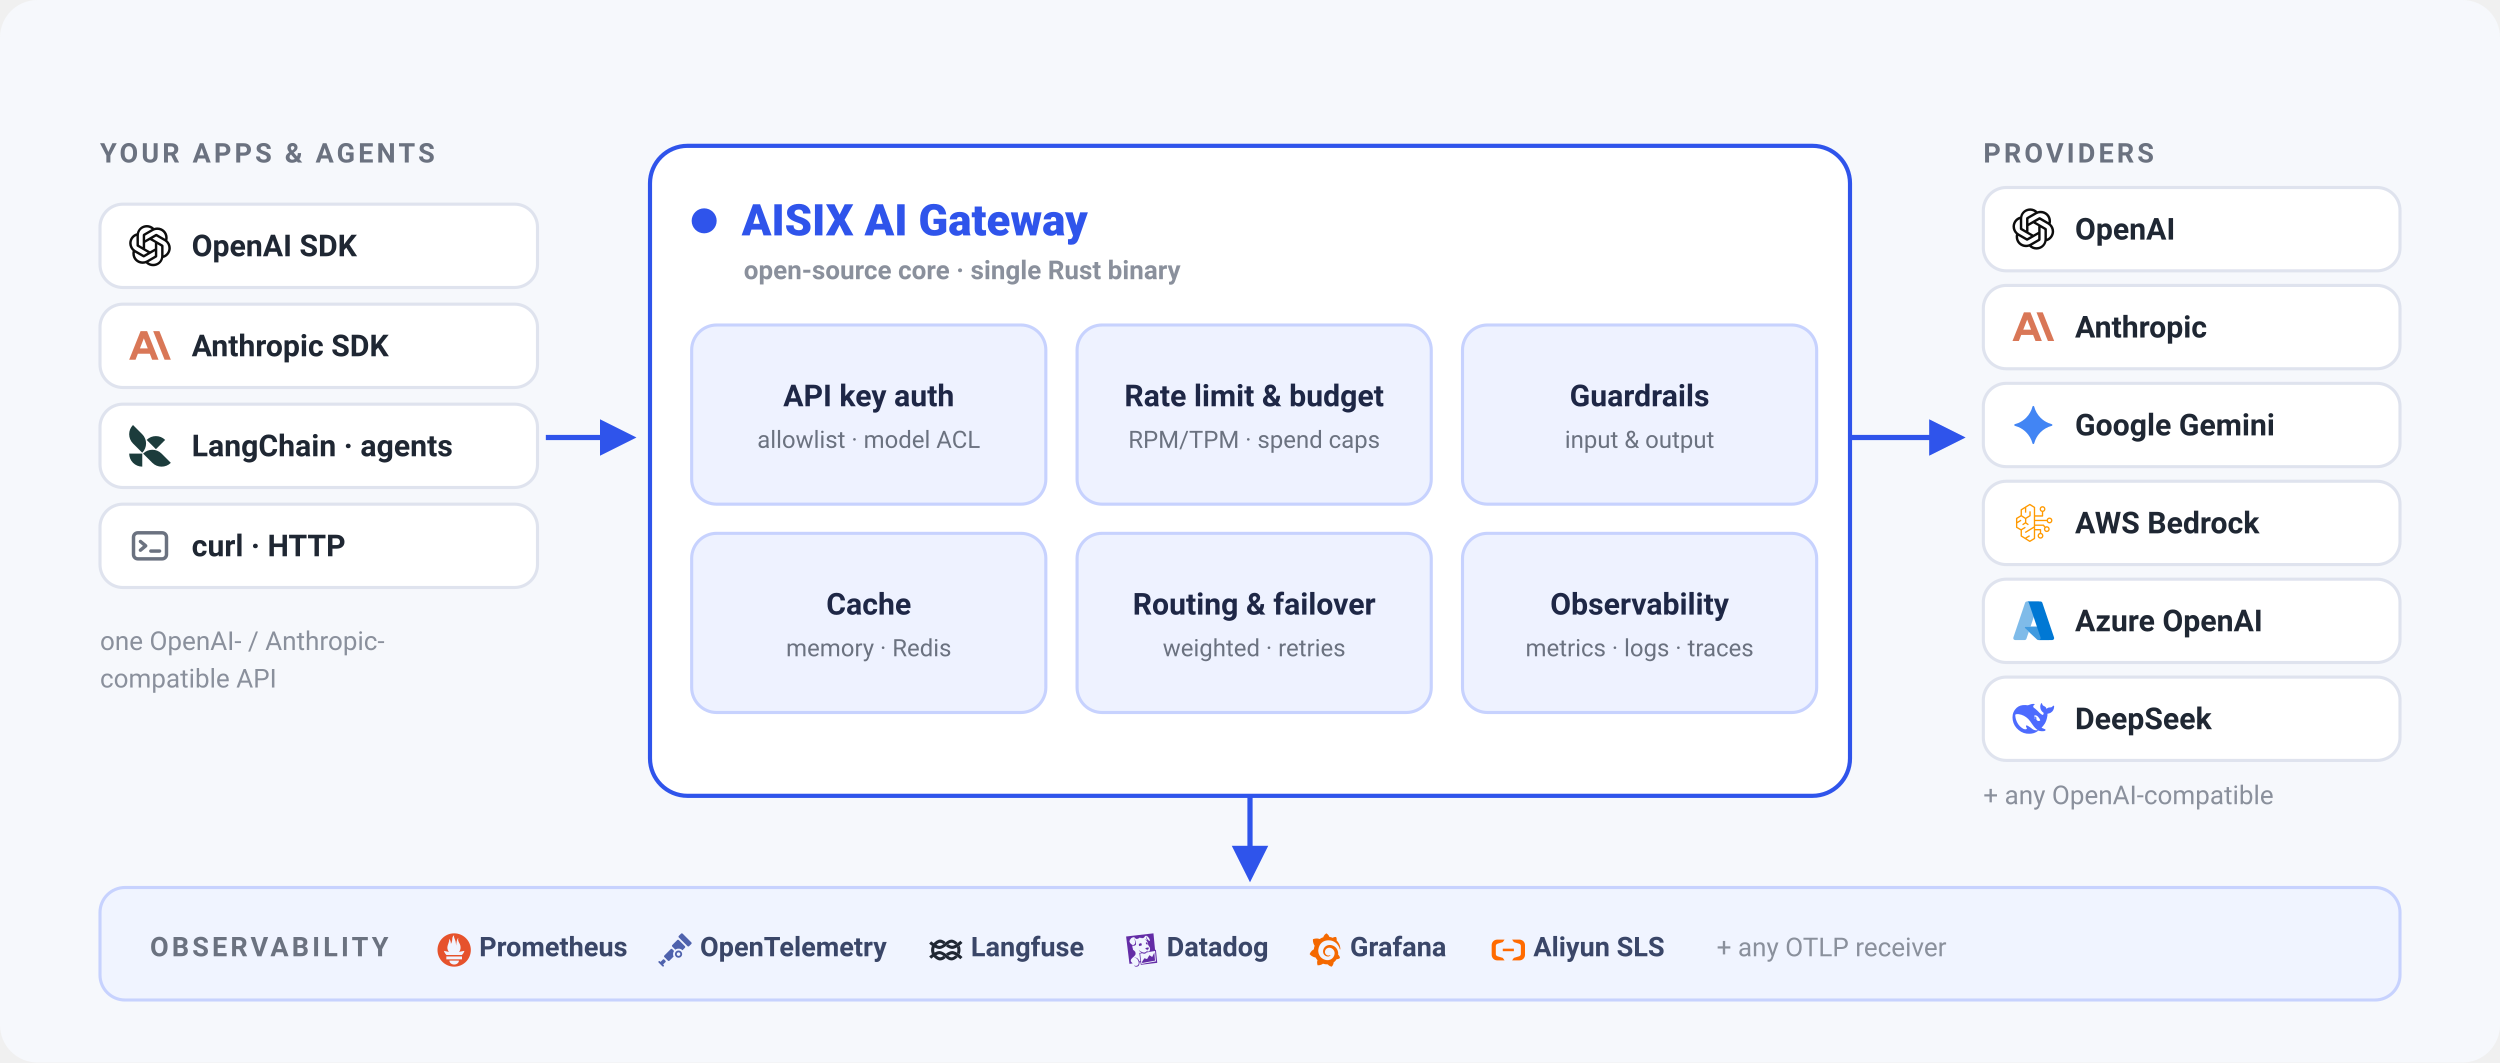
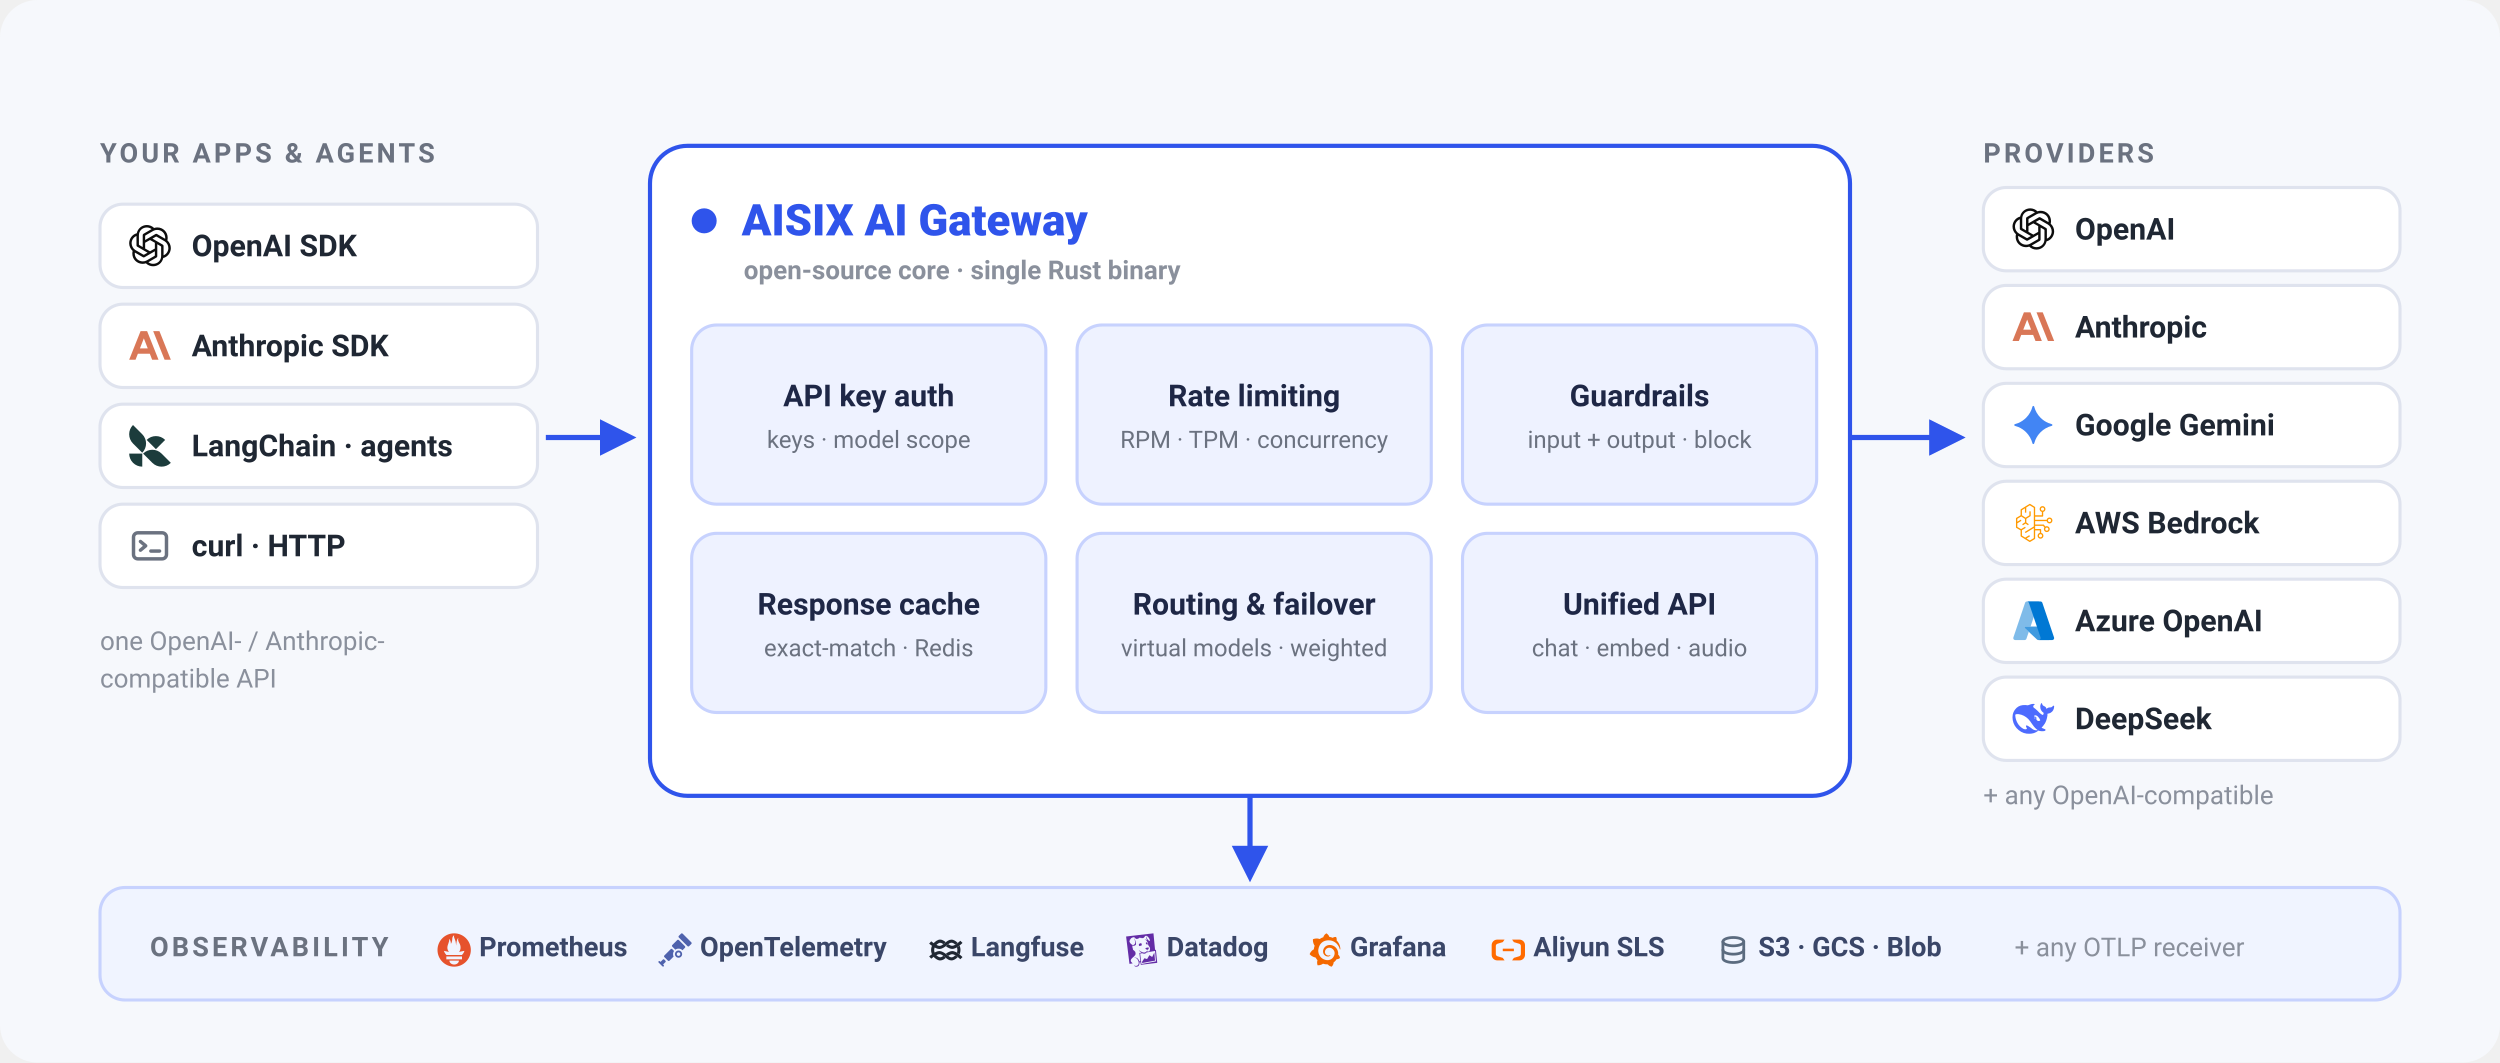
<svg xmlns="http://www.w3.org/2000/svg" viewBox="0 0 1200 510" role="img" aria-labelledby="ttl dsc" font-family="ui-sans-serif, -apple-system, 'Segoe UI', Roboto, Helvetica, Arial, sans-serif">
  <defs>
    <marker id="arw" viewBox="0 0 10 10" refX="8" refY="5" markerWidth="7" markerHeight="7" orient="auto-start-reverse">
      <path d="M0,0 L10,5 L0,10 z" fill="#2f54eb" />
    </marker>
  </defs>
  <style>
    .bg{fill:#f6f8fc;}
    .zlabel{fill:#6b7280;font-size:13px;font-weight:700;letter-spacing:1.5px;}
    .pill{fill:#ffffff;stroke:#dfe3ee;stroke-width:1.5;}
    .ptext{fill:#1f2733;font-size:14.5px;font-weight:600;}
    .cap{fill:#8a909c;font-size:12.5px;}
    .gw{fill:#ffffff;stroke:#2f54eb;stroke-width:2;}
    .gwtitle{fill:#2f54eb;font-size:21px;font-weight:800;}
    .gwsub{fill:#8a909c;font-size:12.5px;font-weight:600;}
    .chip{fill:#eef2ff;stroke:#c7d2fe;stroke-width:1.5;}
    .ctext{fill:#1e2746;font-size:14.5px;font-weight:700;}
    .csub{fill:#6b7280;font-size:11.5px;}
    .obs{fill:#f0f4ff;stroke:#c7d2fe;stroke-width:1.5;}
    .otext{fill:#3a4668;font-size:13px;font-weight:600;}
    .flow{stroke:#2f54eb;stroke-width:2.5;fill:none;}
    .dot{fill:#2f54eb;}
  </style>
  <rect class="bg" x="0" y="0" width="1200" height="510" rx="18" />
  <text class="zlabel" x="48" y="78">YOUR APPS &amp; AGENTS</text>
  <rect class="pill" x="48" y="98" width="210" height="40" rx="11" />
  <svg x="62" y="108" width="20" height="20" viewBox="0 0 24 24" fill="#0d0d0d">
    <path d="M9.205 8.658v-2.26c0-.19.072-.333.238-.428l4.543-2.616c.619-.357 1.356-.523 2.117-.523 2.854 0 4.662 2.212 4.662 4.566 0 .167 0 .357-.024.547l-4.71-2.759a.797.797 0 00-.856 0l-5.97 3.473zm10.609 8.8V12.06c0-.333-.143-.57-.429-.737l-5.97-3.473 1.95-1.118a.433.433 0 01.476 0l4.543 2.617c1.309.76 2.189 2.378 2.189 3.948 0 1.808-1.07 3.473-2.76 4.163zM7.802 12.703l-1.95-1.142c-.167-.095-.239-.238-.239-.428V5.899c0-2.545 1.95-4.472 4.591-4.472 1 0 1.927.333 2.712.928L8.23 5.067c-.285.166-.428.404-.428.737v6.898zM12 15.128l-2.795-1.57v-3.33L12 8.658l2.795 1.57v3.33L12 15.128zm1.796 7.23c-1 0-1.927-.332-2.712-.927l4.686-2.712c.285-.166.428-.404.428-.737v-6.898l1.974 1.142c.167.095.238.238.238.428v5.233c0 2.545-1.974 4.472-4.614 4.472zm-5.637-5.303l-4.544-2.617c-1.308-.761-2.188-2.378-2.188-3.948A4.482 4.482 0 014.21 6.327v5.423c0 .333.143.571.428.738l5.947 3.449-1.95 1.118a.432.432 0 01-.476 0zm-.262 3.9c-2.688 0-4.662-2.021-4.662-4.519 0-.19.024-.38.047-.57l4.686 2.71c.286.167.571.167.856 0l5.97-3.448v2.26c0 .19-.07.333-.237.428l-4.543 2.616c-.619.357-1.356.523-2.117.523zm5.899 2.83a5.947 5.947 0 005.827-4.756C22.287 18.339 24 15.84 24 13.296c0-1.665-.713-3.282-1.998-4.448.119-.5.19-.999.19-1.498 0-3.401-2.759-5.947-5.946-5.947-.642 0-1.26.095-1.88.31A5.962 5.962 0 0010.205 0a5.947 5.947 0 00-5.827 4.757C1.713 5.447 0 7.945 0 10.49c0 1.666.713 3.283 1.998 4.448-.119.5-.19 1-.19 1.499 0 3.401 2.759 5.946 5.946 5.946.642 0 1.26-.095 1.88-.309a5.96 5.96 0 004.162 1.713z" />
  </svg>
  <text class="ptext" x="92" y="123">OpenAI SDK</text>
  <rect class="pill" x="48" y="146" width="210" height="40" rx="11" />
  <svg x="62" y="156" width="20" height="20" viewBox="0 0 24 24" fill="#d97757">
    <path d="M13.827 3.52h3.603L24 20h-3.603l-6.57-16.48zm-7.258 0h3.767L16.906 20h-3.674l-1.343-3.461H5.017l-1.344 3.46H0L6.57 3.522zm4.132 9.959L8.453 7.687 6.205 13.48H10.7z" />
  </svg>
  <text class="ptext" x="92" y="171">Anthropic SDK</text>
  <rect class="pill" x="48" y="194" width="210" height="40" rx="11" />
  <svg x="62" y="204" width="20" height="20" viewBox="0 0 24 24" fill="#1c3c3c">
    <path d="M7.531 15.976a7.534 7.534 0 000-10.651L2.206 0A7.537 7.537 0 000 5.326c0 1.996.794 3.913 2.206 5.325l5.325 5.325zM18.674 16.469a7.535 7.535 0 00-10.65 0l5.325 5.325a7.536 7.536 0 0010.651 0l-5.326-5.325zM2.218 21.782a7.536 7.536 0 005.326 2.206v-7.531H.012c0 1.996.795 3.914 2.206 5.325zM20.73 8.595a7.534 7.534 0 00-10.651.001l5.325 5.326 5.326-5.327z" />
  </svg>
  <text class="ptext" x="92" y="219">LangChain · agents</text>
  <rect class="pill" x="48" y="242" width="210" height="40" rx="11" />
  <svg x="62" y="252" width="20" height="20" viewBox="0 0 24 24" fill="none" stroke="#6b7280" stroke-width="2" stroke-linecap="round" stroke-linejoin="round">
    <rect x="2.5" y="4.5" width="19" height="15" rx="2.5" />
    <path d="M6.5 9.5l3 2.5-3 2.5" />
    <path d="M12.5 15h5" />
  </svg>
  <text class="ptext" x="92" y="267">curl · HTTP</text>
  <text class="cap" x="48" y="312">one OpenAI- / Anthropic-</text>
  <text class="cap" x="48" y="330">compatible API</text>
  <path class="flow" d="M262,210 L302,210" marker-end="url(#arw)" />
  <rect class="gw" x="312" y="70" width="576" height="312" rx="18" />
  <circle class="dot" cx="338" cy="106" r="6" />
  <text class="gwtitle" x="356" y="113">AISIX AI Gateway</text>
  <text class="gwsub" x="357" y="134">open-source core · single Rust binary</text>
  <rect class="chip" x="332" y="156" width="170" height="86" rx="12" />
  <text class="ctext" x="417" y="195" text-anchor="middle">API key auth</text>
-   <text class="csub" x="417" y="215" text-anchor="middle">allowlist · model ACL</text>
+   <text class="csub" x="417" y="215" text-anchor="middle">keys · model scope</text>
  <rect class="chip" x="517" y="156" width="170" height="86" rx="12" />
-   <text class="ctext" x="602" y="195" text-anchor="middle">Rate limit &amp; budget</text>
-   <text class="csub" x="602" y="215" text-anchor="middle">RPM/TPM · spend caps</text>
+   <text class="ctext" x="602" y="195" text-anchor="middle">Rate limiting</text>
+   <text class="csub" x="602" y="215" text-anchor="middle">RPM · TPM · concurrency</text>
  <rect class="chip" x="702" y="156" width="170" height="86" rx="12" />
  <text class="ctext" x="787" y="195" text-anchor="middle">Guardrails</text>
-   <text class="csub" x="787" y="215" text-anchor="middle">input &amp; output</text>
+   <text class="csub" x="787" y="215" text-anchor="middle">input + output · block</text>
  <rect class="chip" x="332" y="256" width="170" height="86" rx="12" />
-   <text class="ctext" x="417" y="295" text-anchor="middle">Cache</text>
-   <text class="csub" x="417" y="315" text-anchor="middle">memory · Redis</text>
+   <text class="ctext" x="417" y="295" text-anchor="middle">Response cache</text>
+   <text class="csub" x="417" y="315" text-anchor="middle">exact-match · Redis</text>
  <rect class="chip" x="517" y="256" width="170" height="86" rx="12" />
  <text class="ctext" x="602" y="295" text-anchor="middle">Routing &amp; failover</text>
-   <text class="csub" x="602" y="315" text-anchor="middle">weighted · retries</text>
+   <text class="csub" x="602" y="315" text-anchor="middle">virtual models · weighted</text>
  <rect class="chip" x="702" y="256" width="170" height="86" rx="12" />
-   <text class="ctext" x="787" y="295" text-anchor="middle">Observability</text>
-   <text class="csub" x="787" y="315" text-anchor="middle">metrics · logs · traces</text>
+   <text class="ctext" x="787" y="295" text-anchor="middle">Unified API</text>
+   <text class="csub" x="787" y="315" text-anchor="middle">chat · embed · audio</text>
  <path class="flow" d="M888,210 L940,210" marker-end="url(#arw)" />
  <text class="zlabel" x="952" y="78">PROVIDERS</text>
  <rect class="pill" x="952" y="90" width="200" height="40" rx="11" />
  <svg x="966" y="100" width="20" height="20" viewBox="0 0 24 24" fill="#0d0d0d">
    <path d="M9.205 8.658v-2.26c0-.19.072-.333.238-.428l4.543-2.616c.619-.357 1.356-.523 2.117-.523 2.854 0 4.662 2.212 4.662 4.566 0 .167 0 .357-.024.547l-4.71-2.759a.797.797 0 00-.856 0l-5.97 3.473zm10.609 8.8V12.06c0-.333-.143-.57-.429-.737l-5.97-3.473 1.95-1.118a.433.433 0 01.476 0l4.543 2.617c1.309.76 2.189 2.378 2.189 3.948 0 1.808-1.07 3.473-2.76 4.163zM7.802 12.703l-1.95-1.142c-.167-.095-.239-.238-.239-.428V5.899c0-2.545 1.95-4.472 4.591-4.472 1 0 1.927.333 2.712.928L8.23 5.067c-.285.166-.428.404-.428.737v6.898zM12 15.128l-2.795-1.57v-3.33L12 8.658l2.795 1.57v3.33L12 15.128zm1.796 7.23c-1 0-1.927-.332-2.712-.927l4.686-2.712c.285-.166.428-.404.428-.737v-6.898l1.974 1.142c.167.095.238.238.238.428v5.233c0 2.545-1.974 4.472-4.614 4.472zm-5.637-5.303l-4.544-2.617c-1.308-.761-2.188-2.378-2.188-3.948A4.482 4.482 0 014.21 6.327v5.423c0 .333.143.571.428.738l5.947 3.449-1.95 1.118a.432.432 0 01-.476 0zm-.262 3.9c-2.688 0-4.662-2.021-4.662-4.519 0-.19.024-.38.047-.57l4.686 2.71c.286.167.571.167.856 0l5.97-3.448v2.26c0 .19-.07.333-.237.428l-4.543 2.616c-.619.357-1.356.523-2.117.523zm5.899 2.83a5.947 5.947 0 005.827-4.756C22.287 18.339 24 15.84 24 13.296c0-1.665-.713-3.282-1.998-4.448.119-.5.19-.999.19-1.498 0-3.401-2.759-5.947-5.946-5.947-.642 0-1.26.095-1.88.31A5.962 5.962 0 0010.205 0a5.947 5.947 0 00-5.827 4.757C1.713 5.447 0 7.945 0 10.49c0 1.666.713 3.283 1.998 4.448-.119.5-.19 1-.19 1.499 0 3.401 2.759 5.946 5.946 5.946.642 0 1.26-.095 1.88-.309a5.96 5.96 0 004.162 1.713z" />
  </svg>
  <text class="ptext" x="996" y="115">OpenAI</text>
  <rect class="pill" x="952" y="137" width="200" height="40" rx="11" />
  <svg x="966" y="147" width="20" height="20" viewBox="0 0 24 24" fill="#d97757">
    <path d="M13.827 3.52h3.603L24 20h-3.603l-6.57-16.48zm-7.258 0h3.767L16.906 20h-3.674l-1.343-3.461H5.017l-1.344 3.46H0L6.57 3.522zm4.132 9.959L8.453 7.687 6.205 13.48H10.7z" />
  </svg>
  <text class="ptext" x="996" y="162">Anthropic</text>
  <rect class="pill" x="952" y="184" width="200" height="40" rx="11" />
  <svg x="966" y="194" width="20" height="20" viewBox="0 0 24 24" fill="#4285f4">
    <path d="M20.616 10.835a14.147 14.147 0 01-4.45-3.001 14.111 14.111 0 01-3.678-6.452.503.503 0 00-.975 0 14.134 14.134 0 01-3.679 6.452 14.155 14.155 0 01-4.45 3.001c-.65.28-1.318.505-2.002.678a.502.502 0 000 .975c.684.172 1.35.397 2.002.677a14.147 14.147 0 014.45 3.001 14.112 14.112 0 013.679 6.453.502.502 0 00.975 0c.172-.685.397-1.351.677-2.003a14.145 14.145 0 013.001-4.45 14.113 14.113 0 016.453-3.678.503.503 0 000-.975 13.245 13.245 0 01-2.003-.678z" />
  </svg>
  <text class="ptext" x="996" y="209">Google Gemini</text>
  <rect class="pill" x="952" y="231" width="200" height="40" rx="11" />
  <svg x="966" y="241" width="20" height="20" viewBox="0 0 24 24" fill="#ff9900">
    <path d="M13.05 15.513h3.08c.214 0 .389.177.389.394v1.82a1.704 1.704 0 011.296 1.661c0 .943-.755 1.708-1.685 1.708-.931 0-1.686-.765-1.686-1.708 0-.807.554-1.484 1.297-1.662v-1.425h-2.69v4.663a.395.395 0 01-.188.338l-2.69 1.641a.385.385 0 01-.405-.002l-4.926-3.086a.395.395 0 01-.185-.336V16.3L2.196 14.87A.395.395 0 012 14.555L2 14.528V9.406c0-.14.073-.27.192-.34l2.465-1.462V4.448c0-.129.062-.249.165-.322l.021-.014L9.77 1.058a.385.385 0 01.407 0l2.69 1.675a.395.395 0 01.185.336V7.6h3.856V5.683a1.704 1.704 0 01-1.296-1.662c0-.943.755-1.708 1.685-1.708.931 0 1.685.765 1.685 1.708 0 .807-.553 1.484-1.296 1.662v2.311a.391.391 0 01-.389.394h-4.245v1.806h6.624a1.69 1.69 0 011.64-1.313c.93 0 1.685.764 1.685 1.707 0 .943-.754 1.708-1.685 1.708a1.69 1.69 0 01-1.64-1.314H13.05v1.937h4.953l.915 1.18a1.66 1.66 0 01.84-.227c.931 0 1.685.764 1.685 1.707 0 .943-.754 1.708-1.685 1.708-.93 0-1.685-.765-1.685-1.708 0-.346.102-.668.276-.937l-.724-.935H13.05v1.806zM9.973 1.856L7.93 3.122V6.09h-.778V3.604L5.435 4.669v2.945l2.11 1.36L9.712 7.61V5.334h.778V7.83c0 .136-.07.263-.184.335L7.963 9.638v2.081l1.422 1.009-.446.646-1.406-.998-1.53 1.005-.423-.66 1.605-1.055v-1.99L5.038 8.29l-2.26 1.34v1.676l1.972-1.189.398.677-2.37 1.429V14.3l2.166 1.258 2.27-1.368.397.677-2.176 1.311V19.3l1.876 1.175 2.365-1.426.398.678-2.017 1.216 1.918 1.201 2.298-1.403v-5.78l-4.758 2.893-.4-.675 5.158-3.136V3.289L9.972 1.856zM16.13 18.47a.913.913 0 00-.908.92c0 .507.406.918.908.918a.913.913 0 00.907-.919.913.913 0 00-.907-.92zm3.63-3.81a.913.913 0 00-.908.92c0 .508.406.92.907.92a.913.913 0 00.908-.92.913.913 0 00-.908-.92zm1.555-4.99a.913.913 0 00-.908.92c0 .507.407.918.908.918a.913.913 0 00.907-.919.913.913 0 00-.907-.92zM17.296 3.1a.913.913 0 00-.907.92c0 .508.406.92.907.92a.913.913 0 00.908-.92.913.913 0 00-.908-.92z" />
  </svg>
  <text class="ptext" x="996" y="256">AWS Bedrock</text>
  <rect class="pill" x="952" y="278" width="200" height="40" rx="11" />
  <svg x="966" y="288" width="20" height="20" viewBox="0 0 24 24" fill="#0078d4">
    <path d="M18.397 15.296H7.4a.51.51 0 00-.347.882l7.066 6.595c.206.192.477.298.758.298h6.226l-2.706-7.775z" fill-opacity=".75" />
    <path d="M8.295.857c-.477 0-.9.304-1.053.756L.495 21.605a1.11 1.11 0 001.052 1.466h5.43c.477 0 .9-.304 1.053-.755l1.341-3.975-2.318-2.163a.51.51 0 01.347-.882h3L15.271.857H8.295z" fill-opacity=".5" />
    <path d="M17.193 1.613a1.11 1.11 0 00-1.052-.756h-7.81.035c.477 0 .9.304 1.052.756l6.748 19.992a1.11 1.11 0 01-1.052 1.466h-.12 7.895a1.11 1.11 0 001.052-1.466L17.193 1.613z" />
  </svg>
  <text class="ptext" x="996" y="303">Azure OpenAI</text>
  <rect class="pill" x="952" y="325" width="200" height="40" rx="11" />
  <svg x="966" y="335" width="20" height="20" viewBox="0 0 24 24" fill="#4d6bfe">
    <path d="M23.748 4.482c-.254-.124-.364.113-.512.234-.051.039-.094.09-.137.136-.372.397-.806.657-1.373.626-.829-.046-1.537.214-2.163.848-.133-.782-.575-1.248-1.247-1.548-.352-.156-.708-.311-.955-.65-.172-.241-.219-.51-.305-.774-.055-.16-.11-.323-.293-.35-.2-.031-.278.136-.356.276-.313.572-.434 1.202-.422 1.84.027 1.436.633 2.58 1.838 3.393.137.093.172.187.129.323-.082.28-.18.552-.266.833-.055.179-.137.217-.329.14a5.526 5.526 0 01-1.736-1.18c-.857-.828-1.631-1.742-2.597-2.458a11.365 11.365 0 00-.689-.471c-.985-.957.13-1.743.388-1.836.27-.098.093-.432-.779-.428-.872.004-1.67.295-2.687.684a3.055 3.055 0 01-.465.137 9.597 9.597 0 00-2.883-.102c-1.885.21-3.39 1.102-4.497 2.623C.082 8.606-.231 10.684.152 12.85c.403 2.284 1.569 4.175 3.36 5.653 1.858 1.533 3.997 2.284 6.438 2.14 1.482-.085 3.133-.284 4.994-1.86.47.234.962.327 1.78.397.63.059 1.236-.03 1.705-.128.735-.156.684-.837.419-.961-2.155-1.004-1.682-.595-2.113-.926 1.096-1.296 2.746-2.642 3.392-7.003.05-.347.007-.565 0-.845-.004-.17.035-.237.23-.256a4.173 4.173 0 001.545-.475c1.396-.763 1.96-2.015 2.093-3.517.02-.23-.004-.467-.247-.588zM11.581 18c-2.089-1.642-3.102-2.183-3.52-2.16-.392.024-.321.471-.235.763.09.288.207.486.371.739.114.167.192.416-.113.603-.673.416-1.842-.14-1.897-.167-1.361-.802-2.5-1.86-3.301-3.307-.774-1.393-1.224-2.887-1.298-4.482-.02-.386.093-.522.477-.592a4.696 4.696 0 011.529-.039c2.132.312 3.946 1.265 5.468 2.774.868.86 1.525 1.887 2.202 2.891.72 1.066 1.494 2.082 2.48 2.914.348.292.625.514.891.677-.802.09-2.14.11-3.054-.614zm1-6.44a.306.306 0 01.415-.287.302.302 0 01.2.288.306.306 0 01-.31.307.303.303 0 01-.304-.308zm3.11 1.596c-.2.081-.399.151-.59.16a1.245 1.245 0 01-.798-.254c-.274-.23-.47-.358-.552-.758a1.73 1.73 0 01.016-.588c.07-.327-.008-.537-.239-.727-.187-.156-.426-.199-.688-.199a.559.559 0 01-.254-.078c-.11-.054-.2-.19-.114-.358.028-.054.16-.186.192-.21.356-.202.767-.136 1.146.016.352.144.618.408 1.001.782.391.451.462.576.685.914.176.265.336.537.445.848.067.195-.019.354-.25.452z" />
  </svg>
  <text class="ptext" x="996" y="350">DeepSeek</text>
  <text class="cap" x="952" y="386">+ any OpenAI-compatible</text>
  <path class="flow" d="M600,382 L600,420" marker-end="url(#arw)" />
  <rect class="obs" x="48" y="426" width="1104" height="54" rx="12" />
  <text class="zlabel" x="72" y="459" fill="#2f54eb">OBSERVABILITY</text>
  <svg x="210" y="448" width="16" height="16" viewBox="0 0 24 24" fill="#e6522c">
    <path d="M12 0C5.373 0 0 5.372 0 12c0 6.627 5.373 12 12 12s12-5.373 12-12c0-6.628-5.373-12-12-12zm0 22.46c-1.885 0-3.414-1.26-3.414-2.814h6.828c0 1.553-1.528 2.813-3.414 2.813zm5.64-3.745H6.36v-2.046h11.28v2.046zm-.04-3.098H6.391c-.037-.043-.075-.086-.111-.13-1.155-1.401-1.427-2.133-1.69-2.879-.005-.025 1.4.287 2.395.511 0 0 .513.119 1.262.255-.72-.843-1.147-1.915-1.147-3.01 0-2.406 1.845-4.508 1.18-6.207.648.053 1.34 1.367 1.387 3.422.689-.951.977-2.69.977-3.755 0-1.103.727-2.385 1.454-2.429-.648 1.069.168 1.984.894 4.256.272.854.237 2.29.447 3.201.07-1.892.395-4.652 1.595-5.605-.529 1.2.079 2.702.494 3.424.671 1.164 1.078 2.047 1.078 3.716a4.642 4.642 0 01-1.11 2.996c.792-.149 1.34-.283 1.34-.283l2.573-.502s-.374 1.538-1.81 3.019z" />
  </svg>
  <text class="otext" x="230" y="459">Prometheus</text>
  <svg x="316" y="448" width="16" height="16" viewBox="0 0 24 24" fill="#4f62ad">
    <path d="M12.697 13.117c-1.022 1.022-1.022 2.68 0 3.702 1.022 1.022 2.68 1.022 3.702 0 1.022-1.022 1.022-2.68 0-3.702-1.022-1.022-2.68-1.022-3.702 0zm2.768 2.77c-.506.506-1.327.506-1.833 0s-.506-1.327 0-1.833c.506-.506 1.327-.506 1.833 0 .506.504.506 1.327 0 1.833zM16.356.235l-1.604 1.604c-.314.314-.314.83 0 1.144L21.015 9.247c.314.314.83.314 1.144 0l1.604-1.604c.314-.314.314-.83 0-1.144L17.498.235c-.314-.314-.828-.314-1.142 0zM5.117 20.734c.285-.285.285-.75 0-1.034l-.816-.816c-.285-.285-.75-.285-1.034 0l-1.685 1.685-.002.002-.463-.463c-.256-.256-.672-.256-.925 0-.256.256-.256.672 0 .925l2.775 2.775c.256.256.672.256.925 0 .253-.256.256-.672 0-.925l-.463-.463.002-.002zm8.486-15.893-3.564 3.564c-.316.316-.316.837 0 1.154l2.201 2.2c1.555-1.12 3.736-.981 5.136.419l1.782-1.782c.316-.317.316-.837 0-1.154l-4.401-4.401c-.317-.319-.837-.319-1.154 0zm-2.288 7.846-1.3-1.3c-.304-.304-.803-.304-1.108 0l-4.584 4.586c-.304.304-.304.803 0 1.108l2.597 2.597c.304.304.803.304 1.108 0l2.948-2.953c-.623-1.288-.511-2.843.338-4.038z" />
  </svg>
  <text class="otext" x="336" y="459">OpenTelemetry</text>
  <svg x="446" y="448" width="16" height="16" viewBox="0 0 24 24" fill="#1f2733">
    <path d="M11.925 14.781l1.823 1.465s1.395-1.036 2.421-1.188c1.076-.16 2.224.44 3.288 1.155 1.607 1.08 2.959 2.451 2.959 2.451L24 17.11s-4.367-4.732-7.83-4.304c-2.272.281-4.245 1.975-4.245 1.975z" />
    <path d="M1.494 5.757L0 7.401s4.164 3.886 7.442 3.886c1.494 0 3.567-1.171 5.35-2.692 1.016-.867 2.152-1.851 3.288-1.851.763 0 1.77.404 2.72 1.466 0 0 .612-.368.986-.632.328-.232.816-.627.816-.627-1.366-1.458-3.342-2.524-4.522-2.419-1.913 0-3.288 1.191-4.992 2.568-1.703 1.377-2.42 1.945-3.646 1.945-2.062 0-5.948-3.288-5.948-3.288zM1.494 18.278L0 16.635s4.164-3.886 7.442-3.886c1.494 0 3.567 1.17 5.35 2.692 1.016.866 2.152 1.851 3.288 1.851.767 0 1.766-.421 2.72-1.494 0 0 .573.353.926.597.363.252.897.667.897.667-1.367 1.47-3.357 2.547-4.543 2.442-1.913 0-3.049-1.014-4.752-2.391-1.704-1.377-2.66-2.122-3.886-2.122-2.062 0-5.948 3.287-5.948 3.287zM20.981 9.461c-.389.269-1.016.658-1.016.658s.359.777.359 1.823c0 1.046-.329 1.943-.329 1.943s.563.351.927.597c.377.256.956.688.956.688s.687-1.435.687-3.228c0-1.793-.687-3.138-.687-3.138s-.54.41-.897.657z" />
    <path d="M12.015 9.222l1.733-1.434s1.395 1.003 2.421 1.155c1.076.16 2.224-.44 3.288-1.155 1.607-1.08 2.959-2.451 2.959-2.451L24 6.89s-4.367 4.732-7.83 4.304c-2.272-.28-4.155-1.973-4.155-1.973zM7.83 4.5c2.242 0 4.125 1.913 4.125 1.913s-.524.413-.867.687c-.357.286-.926.747-.926.747S9.176 6.801 7.83 6.801c-.552 0-1.268.332-2.033.987-.59.505-1.203 1.133-1.613 1.912-.356.674-.55 1.468-.568 2.302-.024 1.047.347 2.145.956 3.018.408.586.895 1.027 1.405 1.405.661.491 1.351.837 1.853.837.536 0 1.017-.186 1.375-.358.568-.33 1.016-.718 1.016-.718l1.763 1.465s-.717.717-1.703 1.255c-.638.314-1.456.628-2.451.628-.994 0-2.148-.528-3.228-1.345-.698-.528-1.382-1.154-1.913-1.913-.87-1.244-1.318-2.758-1.315-4.274A7.568 7.568 0 012.75 7.698C4.125 5.905 6.158 4.5 7.83 4.5z" />
  </svg>
  <text class="otext" x="466" y="459">Langfuse</text>
  <svg x="540" y="448" width="16" height="16" viewBox="0 0 24 24" fill="#632ca6">
    <path d="M19.57 17.04l-1.997-1.316-1.665 2.782-1.937-.567-1.706 2.604.087.82 9.274-1.71-.538-5.794zm-8.649-2.498l1.488-.204c.241.108.409.15.697.223.45.117.97.23 1.741-.16.18-.088.553-.43.704-.625l6.096-1.106.622 7.527-10.444 1.882zm11.325-2.712l-.602.115L20.488 0 .789 2.285l2.427 19.693 2.306-.334c-.184-.263-.471-.581-.96-.989-.68-.564-.44-1.522-.039-2.127.53-1.022 3.26-2.322 3.106-3.956-.056-.594-.15-1.368-.702-1.898-.02.22.017.432.017.432s-.227-.289-.34-.683c-.112-.15-.2-.199-.319-.4-.085.233-.073.503-.073.503s-.186-.437-.216-.807c-.11.166-.137.48-.137.48s-.241-.69-.186-1.062c-.11-.323-.436-.965-.343-2.424.6.421 1.924.321 2.44-.439.171-.251.288-.939-.086-2.293-.24-.868-.835-2.16-1.066-2.651l-.028.02c.122.395.374 1.223.47 1.625.293 1.218.372 1.642.234 2.204-.116.488-.397.808-1.107 1.165-.71.358-1.653-.514-1.713-.562-.69-.55-1.224-1.447-1.284-1.883-.062-.477.275-.763.445-1.153-.243.07-.514.192-.514.192s.323-.334.722-.624c.165-.109.262-.178.436-.323a9.762 9.762 0 0 0-.456.003s.42-.227.855-.392c-.318-.014-.623-.003-.623-.003s.937-.419 1.678-.727c.509-.208 1.006-.147 1.286.257.367.53.752.817 1.569.996.501-.223.653-.337 1.284-.509.554-.61.99-.688.99-.688s-.216.198-.274.51c.314-.249.66-.455.66-.455s-.134.164-.259.426l.03.043c.366-.22.797-.394.797-.394s-.123.156-.268.358c.277-.002.838.012 1.056.037 1.285.028 1.552-1.374 2.045-1.55.618-.22.894-.353 1.947.68.903.888 1.609 2.477 1.259 2.833-.294.295-.874-.115-1.516-.916a3.466 3.466 0 0 1-.716-1.562 1.533 1.533 0 0 0-.497-.85s.23.51.23.96c0 .246.03 1.165.424 1.68-.039.076-.057.374-.1.43-.458-.554-1.443-.95-1.604-1.067.544.445 1.793 1.468 2.273 2.449.453.927.186 1.777.416 1.997.065.063.976 1.197 1.15 1.767.306.994.019 2.038-.381 2.685l-1.117.174c-.163-.045-.273-.068-.42-.153.08-.143.241-.5.243-.572l-.063-.111c-.348.492-.93.97-1.414 1.245-.633.359-1.363.304-1.838.156-1.348-.415-2.623-1.327-2.93-1.566 0 0-.01.191.048.234.34.383 1.119 1.077 1.872 1.56l-1.605.177.759 5.908c-.337.048-.39.071-.757.124-.325-1.147-.946-1.895-1.624-2.332-.599-.384-1.424-.47-2.214-.314l-.05.059a2.851 2.851 0 0 1 1.863.444c.654.413 1.181 1.481 1.375 2.124.248.822.42 1.7-.248 2.632-.476.662-1.864 1.028-2.986.237.3.481.705.876 1.25.95.809.11 1.577-.03 2.106-.574.452-.464.69-1.434.628-2.456l.714-.104.258 1.834 11.827-1.424zM15.05 6.848c-.034.075-.085.125-.007.37l.004.014.013.032.032.073c.14.287.295.558.552.696.067-.011.136-.019.207-.023.242-.01.395.028.492.08.009-.048.01-.119.005-.222-.018-.364.072-.982-.626-1.308-.264-.122-.634-.084-.757.068a.302.302 0 0 1 .058.013c.186.066.06.13.027.207m1.958 3.392c-.092-.05-.52-.03-.821.005-.574.068-1.193.267-1.328.372-.247.191-.135.523.047.66.511.382.96.638 1.432.575.29-.038.546-.497.728-.914.124-.288.124-.598-.058-.698m-5.077-2.942c.162-.154-.805-.355-1.556.156-.554.378-.571 1.187-.041 1.646.053.046.096.078.137.104a4.77 4.77 0 0 1 1.396-.412c.113-.125.243-.345.21-.745-.044-.542-.455-.456-.146-.749" />
  </svg>
  <text class="otext" x="560" y="459">Datadog</text>
  <svg x="628" y="448" width="16" height="16" viewBox="0 0 24 24" fill="#f46800">
    <path d="M23.02 10.59a8.578 8.578 0 0 0-.862-3.034 8.911 8.911 0 0 0-1.789-2.445c.337-1.342-.413-2.505-.413-2.505-1.292-.08-2.113.4-2.416.62-.052-.02-.102-.044-.154-.064-.22-.089-.446-.172-.677-.247-.231-.073-.47-.14-.711-.197a9.867 9.867 0 0 0-.875-.161C14.557.753 12.94 0 12.94 0c-1.804 1.145-2.147 2.744-2.147 2.744l-.018.093c-.098.029-.2.057-.298.088-.138.042-.275.094-.413.143-.138.055-.275.107-.41.166a8.869 8.869 0 0 0-1.557.87l-.063-.029c-2.497-.955-4.716.195-4.716.195-.203 2.658.996 4.33 1.235 4.636a11.608 11.608 0 0 0-.607 2.635C1.636 12.677.953 15.014.953 15.014c1.926 2.214 4.171 2.351 4.171 2.351.003-.002.006-.002.006-.005.285.509.615.994.986 1.446.156.19.32.371.488.548-.704 2.009.099 3.68.099 3.68 2.144.08 3.553-.937 3.849-1.173a9.784 9.784 0 0 0 3.164.501h.08l.055-.003.107-.002.103-.005.003.002c1.01 1.44 2.788 1.646 2.788 1.646 1.264-1.332 1.337-2.653 1.337-2.94v-.058c0-.02-.003-.039-.003-.06.265-.187.52-.387.758-.6a7.875 7.875 0 0 0 1.415-1.7c1.43.083 2.437-.885 2.437-.885-.236-1.49-1.085-2.216-1.264-2.354l-.018-.013-.016-.013a.217.217 0 0 1-.031-.02c.008-.092.016-.18.02-.27.011-.162.016-.323.016-.48v-.253l-.005-.098-.008-.135a1.891 1.891 0 0 0-.01-.13c-.003-.042-.008-.083-.013-.125l-.016-.124-.018-.122a6.215 6.215 0 0 0-2.032-3.73 6.015 6.015 0 0 0-3.222-1.46 6.292 6.292 0 0 0-.85-.048l-.107.002h-.063l-.044.003-.104.008a4.777 4.777 0 0 0-3.335 1.695c-.332.4-.592.84-.768 1.297a4.594 4.594 0 0 0-.312 1.817l.003.091c.005.055.007.11.013.164a3.615 3.615 0 0 0 .698 1.82 3.53 3.53 0 0 0 1.827 1.282c.33.098.66.14.971.137.039 0 .078 0 .114-.002l.063-.003c.02 0 .041-.003.062-.003.034-.002.065-.007.099-.01.007 0 .018-.003.028-.003l.031-.005.06-.008a1.18 1.18 0 0 0 .112-.02c.036-.008.072-.013.109-.024a2.634 2.634 0 0 0 .914-.415c.028-.02.056-.041.085-.065a.248.248 0 0 0 .039-.35.244.244 0 0 0-.309-.06l-.078.042c-.09.044-.184.083-.283.116a2.476 2.476 0 0 1-.475.096c-.028.003-.054.006-.083.006l-.083.002c-.026 0-.054 0-.08-.002l-.102-.006h-.012l-.024.006c-.016-.003-.031-.003-.044-.006-.031-.002-.06-.007-.091-.01a2.59 2.59 0 0 1-.724-.213 2.557 2.557 0 0 1-.667-.438 2.52 2.52 0 0 1-.805-1.475 2.306 2.306 0 0 1-.029-.444l.006-.122v-.023l.002-.031c.003-.021.003-.04.005-.06a3.163 3.163 0 0 1 1.352-2.29 3.12 3.12 0 0 1 .937-.43 2.946 2.946 0 0 1 .776-.101h.06l.07.002.045.003h.026l.07.005a4.041 4.041 0 0 1 1.635.49 3.94 3.94 0 0 1 1.602 1.662 3.77 3.77 0 0 1 .397 1.414l.005.076.003.075c.002.026.002.05.002.075 0 .024.003.052 0 .07v.065l-.002.073-.008.174a6.195 6.195 0 0 1-.08.639 5.1 5.1 0 0 1-.267.927 5.31 5.31 0 0 1-.624 1.13 5.052 5.052 0 0 1-3.237 2.014 4.82 4.82 0 0 1-.649.066l-.039.003h-.287a6.607 6.607 0 0 1-1.716-.265 6.776 6.776 0 0 1-3.4-2.274 6.75 6.75 0 0 1-.746-1.15 6.616 6.616 0 0 1-.714-2.596l-.005-.083-.002-.02v-.056l-.003-.073v-.096l-.003-.104v-.07l.003-.163c.008-.22.026-.45.054-.678a8.707 8.707 0 0 1 .28-1.355c.128-.444.286-.872.473-1.277a7.04 7.04 0 0 1 1.456-2.1 5.925 5.925 0 0 1 .953-.763c.169-.111.343-.213.524-.306.089-.05.182-.091.273-.135.047-.02.093-.042.138-.062a7.177 7.177 0 0 1 .714-.267l.145-.045c.049-.015.098-.026.148-.041.098-.029.197-.052.296-.076.049-.013.1-.02.15-.033l.15-.032.151-.028.076-.013.075-.01.153-.024c.057-.01.114-.013.171-.023l.169-.021c.036-.003.073-.008.106-.01l.073-.008.036-.003.042-.002c.057-.003.114-.008.171-.01l.086-.006h.023l.037-.003.145-.007a7.999 7.999 0 0 1 1.708.125 7.917 7.917 0 0 1 2.048.68 8.253 8.253 0 0 1 1.672 1.09l.09.077.089.078c.06.052.114.107.171.159.057.052.112.106.166.16.052.055.107.107.159.164a8.671 8.671 0 0 1 1.41 1.978c.012.026.028.052.04.078l.04.078.075.156c.023.051.05.1.07.153l.065.15a8.848 8.848 0 0 1 .45 1.34.19.19 0 0 0 .201.142.186.186 0 0 0 .172-.184c.01-.246.002-.532-.024-.856z" />
  </svg>
  <text class="otext" x="648" y="459">Grafana</text>
  <svg x="716" y="448" width="16" height="16" viewBox="0 0 24 24" fill="#ff6a00">
    <path d="M3.996 4.517h5.291L8.01 6.324 4.153 7.506a1.668 1.668 0 0 0-1.165 1.601v5.786a1.668 1.668 0 0 0 1.165 1.6l3.857 1.183 1.277 1.807H3.996A3.996 3.996 0 0 1 0 15.487V8.513a3.996 3.996 0 0 1 3.996-3.996m16.008 0h-5.291l1.277 1.807 3.857 1.182c.715.227 1.17.889 1.165 1.601v5.786a1.668 1.668 0 0 1-1.165 1.6l-3.857 1.183-1.277 1.807h5.291A3.996 3.996 0 0 0 24 15.487V8.513a3.996 3.996 0 0 0-3.996-3.996m-4.007 8.345H8.002v-1.804h7.995Z" />
  </svg>
  <text class="otext" x="736" y="459">Aliyun SLS</text>
-   <text class="cap" x="824" y="459">+ any OTLP receiver</text>
+   <svg x="824" y="448" width="16" height="16" viewBox="0 0 24 24" fill="none" stroke="#5b6b7f" stroke-width="2" stroke-linecap="round" stroke-linejoin="round">
+     <ellipse cx="12" cy="6" rx="7.5" ry="3" />
+     <path d="M4.5 6v12c0 1.66 3.36 3 7.5 3s7.5-1.34 7.5-3V6" />
+     <path d="M4.5 12c0 1.66 3.36 3 7.5 3s7.5-1.34 7.5-3" />
+   </svg>
+   <text class="otext" x="844" y="459">S3 · GCS · Blob</text>
+   <text class="cap" x="967" y="459">+ any OTLP receiver</text>
</svg>
